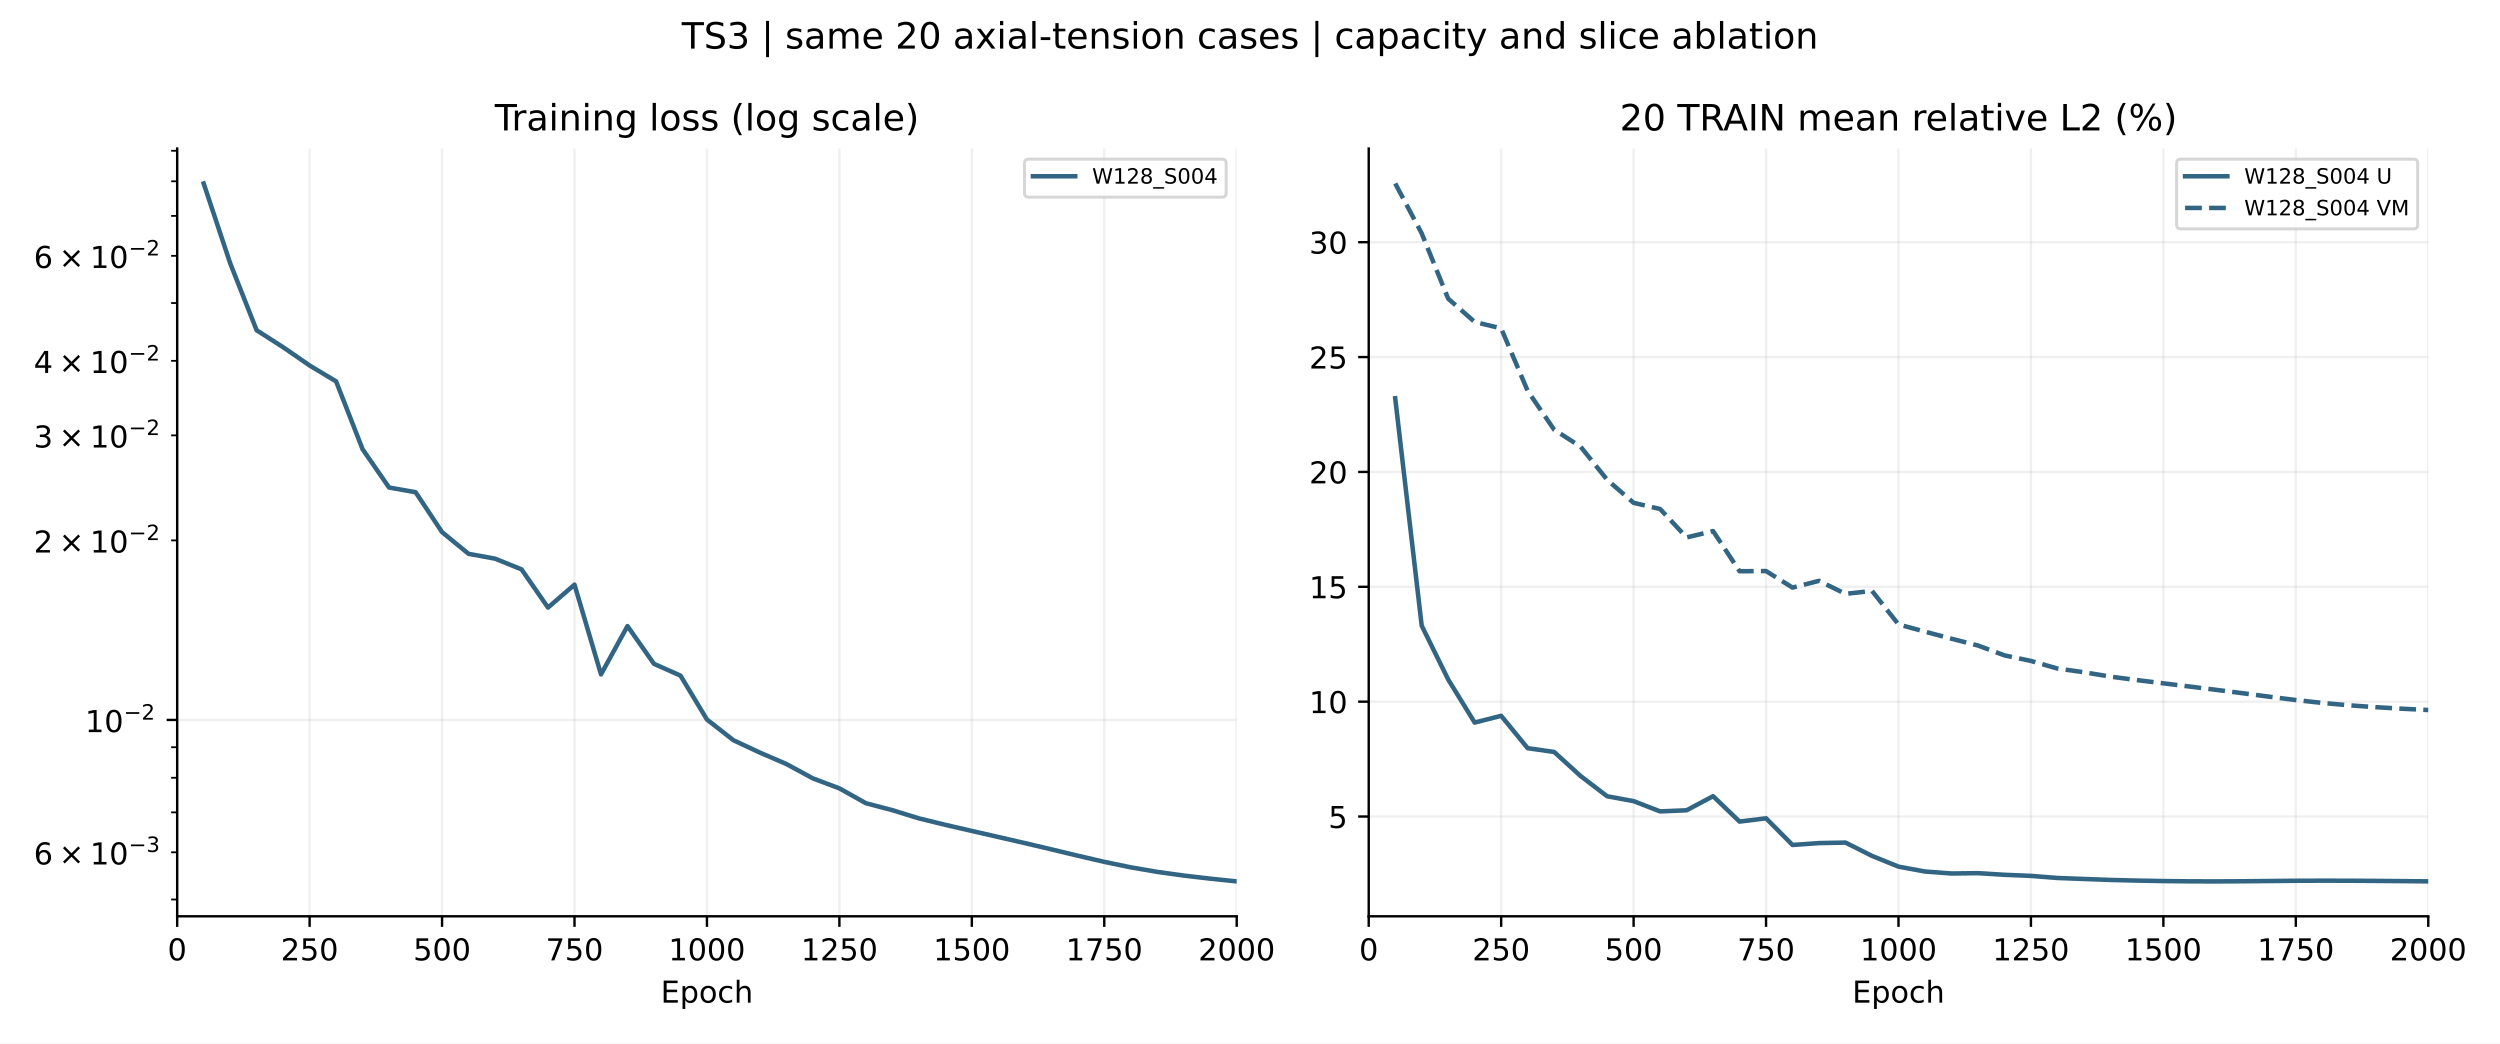
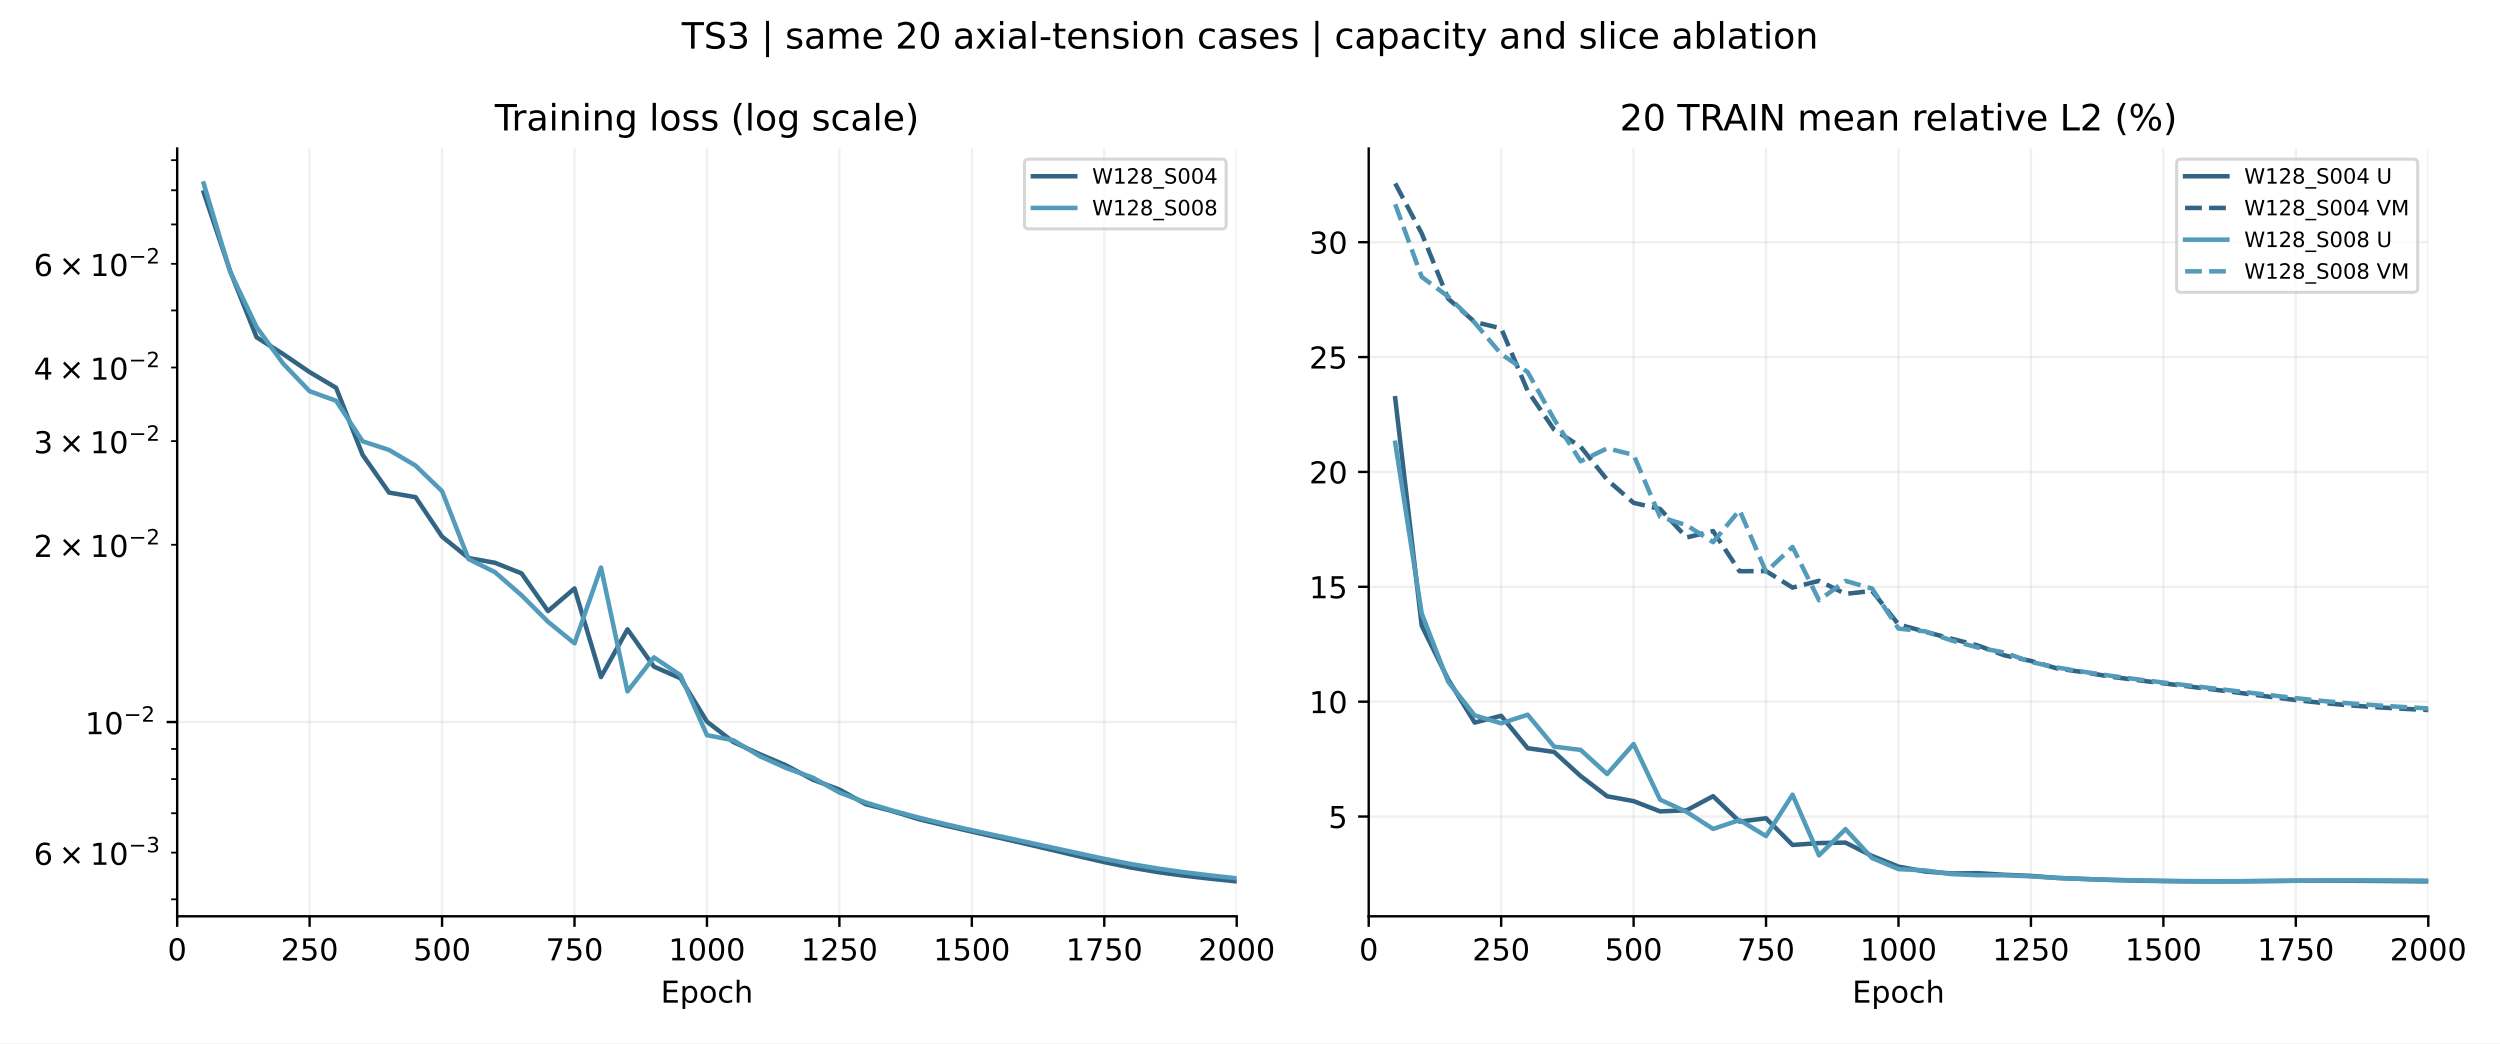
<svg xmlns="http://www.w3.org/2000/svg" xmlns:xlink="http://www.w3.org/1999/xlink" width="828pt" height="345.6pt" viewBox="0 0 828 345.6" version="1.1">
  <defs>
    <style type="text/css">*{stroke-linejoin: round; stroke-linecap: butt}</style>
  </defs>
  <g id="figure_1">
    <g id="patch_1">
      <path d="M 0 345.6 L 828 345.6 L 828 0 L 0 0 z " style="fill: #ffffff" />
    </g>
    <g id="axes_1">
      <g id="patch_2">
        <path d="M 58.68 303.478 L 409.6 303.478 L 409.6 49.203 L 58.68 49.203 z " style="fill: #ffffff" />
      </g>
      <g id="matplotlib.axis_1">
        <g id="xtick_1">
          <g id="line2d_1">
            <path d="M 58.68 303.478 L 58.68 49.203 " clip-path="url(#p5ac86e3e7f)" style="fill: none; stroke: #b0b0b0; stroke-opacity: 0.18; stroke-width: 0.8; stroke-linecap: square" />
          </g>
          <g id="line2d_2">
            <defs>
              <path id="mddbb691ae6" d="M 0 0 L 0 3.5 " style="stroke: #000000; stroke-width: 0.8" />
            </defs>
            <g>
              <use xlink:href="#mddbb691ae6" x="58.68" y="303.478" style="stroke: #000000; stroke-width: 0.8" />
            </g>
          </g>
          <g id="text_1">
            <text style="font-size: 10px; font-family: 'DejaVu Sans'; text-anchor: middle" x="58.68" y="318.075" transform="rotate(-0 58.68 318.0753)">0</text>
          </g>
        </g>
        <g id="xtick_2">
          <g id="line2d_3">
            <path d="M 102.545 303.478 L 102.545 49.203 " clip-path="url(#p5ac86e3e7f)" style="fill: none; stroke: #b0b0b0; stroke-opacity: 0.18; stroke-width: 0.8; stroke-linecap: square" />
          </g>
          <g id="line2d_4">
            <g>
              <use xlink:href="#mddbb691ae6" x="102.545" y="303.478" style="stroke: #000000; stroke-width: 0.8" />
            </g>
          </g>
          <g id="text_2">
            <text style="font-size: 10px; font-family: 'DejaVu Sans'; text-anchor: middle" x="102.545" y="318.075" transform="rotate(-0 102.545 318.0753)">250</text>
          </g>
        </g>
        <g id="xtick_3">
          <g id="line2d_5">
            <path d="M 146.41 303.478 L 146.41 49.203 " clip-path="url(#p5ac86e3e7f)" style="fill: none; stroke: #b0b0b0; stroke-opacity: 0.18; stroke-width: 0.8; stroke-linecap: square" />
          </g>
          <g id="line2d_6">
            <g>
              <use xlink:href="#mddbb691ae6" x="146.41" y="303.478" style="stroke: #000000; stroke-width: 0.8" />
            </g>
          </g>
          <g id="text_3">
            <text style="font-size: 10px; font-family: 'DejaVu Sans'; text-anchor: middle" x="146.41" y="318.075" transform="rotate(-0 146.41 318.0753)">500</text>
          </g>
        </g>
        <g id="xtick_4">
          <g id="line2d_7">
            <path d="M 190.275 303.478 L 190.275 49.203 " clip-path="url(#p5ac86e3e7f)" style="fill: none; stroke: #b0b0b0; stroke-opacity: 0.18; stroke-width: 0.8; stroke-linecap: square" />
          </g>
          <g id="line2d_8">
            <g>
              <use xlink:href="#mddbb691ae6" x="190.275" y="303.478" style="stroke: #000000; stroke-width: 0.8" />
            </g>
          </g>
          <g id="text_4">
            <text style="font-size: 10px; font-family: 'DejaVu Sans'; text-anchor: middle" x="190.275" y="318.075" transform="rotate(-0 190.275 318.0753)">750</text>
          </g>
        </g>
        <g id="xtick_5">
          <g id="line2d_9">
            <path d="M 234.14 303.478 L 234.14 49.203 " clip-path="url(#p5ac86e3e7f)" style="fill: none; stroke: #b0b0b0; stroke-opacity: 0.18; stroke-width: 0.8; stroke-linecap: square" />
          </g>
          <g id="line2d_10">
            <g>
              <use xlink:href="#mddbb691ae6" x="234.14" y="303.478" style="stroke: #000000; stroke-width: 0.8" />
            </g>
          </g>
          <g id="text_5">
            <text style="font-size: 10px; font-family: 'DejaVu Sans'; text-anchor: middle" x="234.14" y="318.075" transform="rotate(-0 234.14 318.0753)">1000</text>
          </g>
        </g>
        <g id="xtick_6">
          <g id="line2d_11">
            <path d="M 278.005 303.478 L 278.005 49.203 " clip-path="url(#p5ac86e3e7f)" style="fill: none; stroke: #b0b0b0; stroke-opacity: 0.18; stroke-width: 0.8; stroke-linecap: square" />
          </g>
          <g id="line2d_12">
            <g>
              <use xlink:href="#mddbb691ae6" x="278.005" y="303.478" style="stroke: #000000; stroke-width: 0.8" />
            </g>
          </g>
          <g id="text_6">
            <text style="font-size: 10px; font-family: 'DejaVu Sans'; text-anchor: middle" x="278.005" y="318.075" transform="rotate(-0 278.005 318.0753)">1250</text>
          </g>
        </g>
        <g id="xtick_7">
          <g id="line2d_13">
            <path d="M 321.87 303.478 L 321.87 49.203 " clip-path="url(#p5ac86e3e7f)" style="fill: none; stroke: #b0b0b0; stroke-opacity: 0.18; stroke-width: 0.8; stroke-linecap: square" />
          </g>
          <g id="line2d_14">
            <g>
              <use xlink:href="#mddbb691ae6" x="321.87" y="303.478" style="stroke: #000000; stroke-width: 0.8" />
            </g>
          </g>
          <g id="text_7">
            <text style="font-size: 10px; font-family: 'DejaVu Sans'; text-anchor: middle" x="321.87" y="318.075" transform="rotate(-0 321.87 318.0753)">1500</text>
          </g>
        </g>
        <g id="xtick_8">
          <g id="line2d_15">
            <path d="M 365.735 303.478 L 365.735 49.203 " clip-path="url(#p5ac86e3e7f)" style="fill: none; stroke: #b0b0b0; stroke-opacity: 0.18; stroke-width: 0.8; stroke-linecap: square" />
          </g>
          <g id="line2d_16">
            <g>
              <use xlink:href="#mddbb691ae6" x="365.735" y="303.478" style="stroke: #000000; stroke-width: 0.8" />
            </g>
          </g>
          <g id="text_8">
            <text style="font-size: 10px; font-family: 'DejaVu Sans'; text-anchor: middle" x="365.735" y="318.075" transform="rotate(-0 365.735 318.0753)">1750</text>
          </g>
        </g>
        <g id="xtick_9">
          <g id="line2d_17">
            <path d="M 409.6 303.478 L 409.6 49.203 " clip-path="url(#p5ac86e3e7f)" style="fill: none; stroke: #b0b0b0; stroke-opacity: 0.18; stroke-width: 0.8; stroke-linecap: square" />
          </g>
          <g id="line2d_18">
            <g>
              <use xlink:href="#mddbb691ae6" x="409.6" y="303.478" style="stroke: #000000; stroke-width: 0.8" />
            </g>
          </g>
          <g id="text_9">
            <text style="font-size: 10px; font-family: 'DejaVu Sans'; text-anchor: middle" x="409.6" y="318.075" transform="rotate(-0 409.6 318.0753)">2000</text>
          </g>
        </g>
        <g id="text_10">
          <text style="font-size: 10px; font-family: 'DejaVu Sans'; text-anchor: middle" x="234.14" y="332.076" transform="rotate(-0 234.14 332.0761)">Epoch</text>
        </g>
      </g>
      <g id="matplotlib.axis_2">
        <g id="ytick_1">
          <g id="line2d_19">
-             <path d="M 58.68 238.45 L 409.6 238.45 " clip-path="url(#p5ac86e3e7f)" style="fill: none; stroke: #b0b0b0; stroke-opacity: 0.18; stroke-width: 0.8; stroke-linecap: square" />
+             <path d="M 58.68 239.136 L 409.6 239.136 " clip-path="url(#p5ac86e3e7f)" style="fill: none; stroke: #b0b0b0; stroke-opacity: 0.18; stroke-width: 0.8; stroke-linecap: square" />
          </g>
          <g id="line2d_20">
            <defs>
              <path id="m52de91f15e" d="M 0 0 L -3.5 0 " style="stroke: #000000; stroke-width: 0.8" />
            </defs>
            <g>
-               <use xlink:href="#m52de91f15e" x="58.68" y="238.45" style="stroke: #000000; stroke-width: 0.8" />
+               <use xlink:href="#m52de91f15e" x="58.68" y="239.136" style="stroke: #000000; stroke-width: 0.8" />
            </g>
          </g>
          <g id="text_11">
-             <g transform="translate(28.18 243.1502)">
+             <g transform="translate(28.18 243.8363)">
              <text>
                <tspan x="0" y="-0.675" style="font-size: 10px; font-family: 'DejaVu Sans'">1</tspan>
                <tspan x="6.362" y="-0.675" style="font-size: 10px; font-family: 'DejaVu Sans'">0</tspan>
                <tspan x="12.82" y="-4.805" style="font-size: 7px; font-family: 'DejaVu Sans'">−</tspan>
                <tspan x="18.686" y="-4.805" style="font-size: 7px; font-family: 'DejaVu Sans'">2</tspan>
              </text>
            </g>
          </g>
        </g>
        <g id="ytick_2">
          <g id="line2d_21">
            <defs>
              <path id="mf2b596dedc" d="M 0 0 L -2 0 " style="stroke: #000000; stroke-width: 0.6" />
            </defs>
            <g>
-               <use xlink:href="#mf2b596dedc" x="58.68" y="297.92" style="stroke: #000000; stroke-width: 0.6" />
+               <use xlink:href="#mf2b596dedc" x="58.68" y="297.843" style="stroke: #000000; stroke-width: 0.6" />
            </g>
          </g>
        </g>
        <g id="ytick_3">
          <g id="line2d_22">
            <g>
-               <use xlink:href="#mf2b596dedc" x="58.68" y="282.277" style="stroke: #000000; stroke-width: 0.6" />
+               <use xlink:href="#mf2b596dedc" x="58.68" y="282.401" style="stroke: #000000; stroke-width: 0.6" />
            </g>
          </g>
          <g id="text_12">
-             <g transform="translate(11.18 286.9771)">
+             <g transform="translate(11.18 287.1008)">
              <text>
                <tspan x="0" y="-0.675" style="font-size: 10px; font-family: 'DejaVu Sans'">6</tspan>
                <tspan x="8.311" y="-0.675" style="font-size: 10px; font-family: 'DejaVu Sans'">×</tspan>
                <tspan x="18.638" y="-0.675" style="font-size: 10px; font-family: 'DejaVu Sans'">1</tspan>
                <tspan x="25" y="-0.675" style="font-size: 10px; font-family: 'DejaVu Sans'">0</tspan>
                <tspan x="31.458" y="-4.805" style="font-size: 7px; font-family: 'DejaVu Sans'">−</tspan>
                <tspan x="37.323" y="-4.805" style="font-size: 7px; font-family: 'DejaVu Sans'">3</tspan>
              </text>
            </g>
          </g>
        </g>
        <g id="ytick_4">
          <g id="line2d_23">
            <g>
-               <use xlink:href="#mf2b596dedc" x="58.68" y="269.052" style="stroke: #000000; stroke-width: 0.6" />
+               <use xlink:href="#mf2b596dedc" x="58.68" y="269.345" style="stroke: #000000; stroke-width: 0.6" />
            </g>
          </g>
        </g>
        <g id="ytick_5">
          <g id="line2d_24">
            <g>
-               <use xlink:href="#mf2b596dedc" x="58.68" y="257.595" style="stroke: #000000; stroke-width: 0.6" />
+               <use xlink:href="#mf2b596dedc" x="58.68" y="258.035" style="stroke: #000000; stroke-width: 0.6" />
            </g>
          </g>
        </g>
        <g id="ytick_6">
          <g id="line2d_25">
            <g>
-               <use xlink:href="#mf2b596dedc" x="58.68" y="247.49" style="stroke: #000000; stroke-width: 0.6" />
+               <use xlink:href="#mf2b596dedc" x="58.68" y="248.06" style="stroke: #000000; stroke-width: 0.6" />
            </g>
          </g>
        </g>
        <g id="ytick_7">
          <g id="line2d_26">
            <g>
-               <use xlink:href="#mf2b596dedc" x="58.68" y="178.981" style="stroke: #000000; stroke-width: 0.6" />
+               <use xlink:href="#mf2b596dedc" x="58.68" y="180.43" style="stroke: #000000; stroke-width: 0.6" />
            </g>
          </g>
          <g id="text_13">
-             <g transform="translate(11.18 183.6809)">
+             <g transform="translate(11.18 185.1299)">
              <text>
                <tspan x="0" y="-0.675" style="font-size: 10px; font-family: 'DejaVu Sans'">2</tspan>
                <tspan x="8.311" y="-0.675" style="font-size: 10px; font-family: 'DejaVu Sans'">×</tspan>
                <tspan x="18.638" y="-0.675" style="font-size: 10px; font-family: 'DejaVu Sans'">1</tspan>
                <tspan x="25" y="-0.675" style="font-size: 10px; font-family: 'DejaVu Sans'">0</tspan>
                <tspan x="31.458" y="-4.805" style="font-size: 7px; font-family: 'DejaVu Sans'">−</tspan>
                <tspan x="37.323" y="-4.805" style="font-size: 7px; font-family: 'DejaVu Sans'">2</tspan>
              </text>
            </g>
          </g>
        </g>
        <g id="ytick_8">
          <g id="line2d_27">
            <g>
-               <use xlink:href="#mf2b596dedc" x="58.68" y="144.194" style="stroke: #000000; stroke-width: 0.6" />
+               <use xlink:href="#mf2b596dedc" x="58.68" y="146.089" style="stroke: #000000; stroke-width: 0.6" />
            </g>
          </g>
          <g id="text_14">
-             <g transform="translate(11.18 148.8935)">
+             <g transform="translate(11.18 150.7889)">
              <text>
                <tspan x="0" y="-0.675" style="font-size: 10px; font-family: 'DejaVu Sans'">3</tspan>
                <tspan x="8.311" y="-0.675" style="font-size: 10px; font-family: 'DejaVu Sans'">×</tspan>
                <tspan x="18.638" y="-0.675" style="font-size: 10px; font-family: 'DejaVu Sans'">1</tspan>
                <tspan x="25" y="-0.675" style="font-size: 10px; font-family: 'DejaVu Sans'">0</tspan>
                <tspan x="31.458" y="-4.805" style="font-size: 7px; font-family: 'DejaVu Sans'">−</tspan>
                <tspan x="37.323" y="-4.805" style="font-size: 7px; font-family: 'DejaVu Sans'">2</tspan>
              </text>
            </g>
          </g>
        </g>
        <g id="ytick_9">
          <g id="line2d_28">
            <g>
-               <use xlink:href="#mf2b596dedc" x="58.68" y="119.512" style="stroke: #000000; stroke-width: 0.6" />
+               <use xlink:href="#mf2b596dedc" x="58.68" y="121.724" style="stroke: #000000; stroke-width: 0.6" />
            </g>
          </g>
          <g id="text_15">
-             <g transform="translate(11.18 124.2115)">
+             <g transform="translate(11.18 126.4235)">
              <text>
                <tspan x="0" y="-0.675" style="font-size: 10px; font-family: 'DejaVu Sans'">4</tspan>
                <tspan x="8.311" y="-0.675" style="font-size: 10px; font-family: 'DejaVu Sans'">×</tspan>
                <tspan x="18.638" y="-0.675" style="font-size: 10px; font-family: 'DejaVu Sans'">1</tspan>
                <tspan x="25" y="-0.675" style="font-size: 10px; font-family: 'DejaVu Sans'">0</tspan>
                <tspan x="31.458" y="-4.805" style="font-size: 7px; font-family: 'DejaVu Sans'">−</tspan>
                <tspan x="37.323" y="-4.805" style="font-size: 7px; font-family: 'DejaVu Sans'">2</tspan>
              </text>
            </g>
          </g>
        </g>
        <g id="ytick_10">
          <g id="line2d_29">
            <g>
-               <use xlink:href="#mf2b596dedc" x="58.68" y="100.367" style="stroke: #000000; stroke-width: 0.6" />
+               <use xlink:href="#mf2b596dedc" x="58.68" y="102.824" style="stroke: #000000; stroke-width: 0.6" />
            </g>
          </g>
        </g>
        <g id="ytick_11">
          <g id="line2d_30">
            <g>
-               <use xlink:href="#mf2b596dedc" x="58.68" y="84.724" style="stroke: #000000; stroke-width: 0.6" />
+               <use xlink:href="#mf2b596dedc" x="58.68" y="87.383" style="stroke: #000000; stroke-width: 0.6" />
            </g>
          </g>
          <g id="text_16">
-             <g transform="translate(11.18 89.42415)">
+             <g transform="translate(11.18 92.0825)">
              <text>
                <tspan x="0" y="-0.675" style="font-size: 10px; font-family: 'DejaVu Sans'">6</tspan>
                <tspan x="8.311" y="-0.675" style="font-size: 10px; font-family: 'DejaVu Sans'">×</tspan>
                <tspan x="18.638" y="-0.675" style="font-size: 10px; font-family: 'DejaVu Sans'">1</tspan>
                <tspan x="25" y="-0.675" style="font-size: 10px; font-family: 'DejaVu Sans'">0</tspan>
                <tspan x="31.458" y="-4.805" style="font-size: 7px; font-family: 'DejaVu Sans'">−</tspan>
                <tspan x="37.323" y="-4.805" style="font-size: 7px; font-family: 'DejaVu Sans'">2</tspan>
              </text>
            </g>
          </g>
        </g>
        <g id="ytick_12">
          <g id="line2d_31">
            <g>
-               <use xlink:href="#mf2b596dedc" x="58.68" y="71.499" style="stroke: #000000; stroke-width: 0.6" />
+               <use xlink:href="#mf2b596dedc" x="58.68" y="74.327" style="stroke: #000000; stroke-width: 0.6" />
            </g>
          </g>
        </g>
        <g id="ytick_13">
          <g id="line2d_32">
            <g>
-               <use xlink:href="#mf2b596dedc" x="58.68" y="60.042" style="stroke: #000000; stroke-width: 0.6" />
+               <use xlink:href="#mf2b596dedc" x="58.68" y="63.017" style="stroke: #000000; stroke-width: 0.6" />
            </g>
          </g>
        </g>
        <g id="ytick_14">
          <g id="line2d_33">
            <g>
-               <use xlink:href="#mf2b596dedc" x="58.68" y="49.937" style="stroke: #000000; stroke-width: 0.6" />
+               <use xlink:href="#mf2b596dedc" x="58.68" y="53.041" style="stroke: #000000; stroke-width: 0.6" />
            </g>
          </g>
        </g>
      </g>
      <g id="line2d_34">
-         <path d="M 67.453 60.761 L 76.226 87.162 L 84.999 109.384 L 93.772 115.002 L 102.545 121.051 L 111.318 126.324 L 120.091 148.798 L 128.864 161.466 L 137.637 163.014 L 146.41 176.24 L 155.183 183.424 L 163.956 185.027 L 172.729 188.577 L 181.502 201.219 L 190.275 193.635 L 199.048 223.345 L 207.821 207.363 L 216.594 219.868 L 225.367 223.76 L 234.14 238.307 L 242.913 245.17 L 251.686 249.268 L 260.459 253.045 L 269.232 257.809 L 278.005 261.111 L 286.778 266.026 L 295.551 268.335 L 304.324 271.045 L 313.097 273.187 L 321.87 275.216 L 330.643 277.217 L 339.416 279.235 L 348.189 281.303 L 356.962 283.413 L 365.735 285.449 L 374.508 287.264 L 383.281 288.767 L 392.054 289.989 L 400.827 291.012 L 409.6 291.92 " clip-path="url(#p5ac86e3e7f)" style="fill: none; stroke: #326583; stroke-width: 1.5; stroke-linecap: square" />
+         <path d="M 67.453 63.727 L 76.226 89.789 L 84.999 111.726 L 93.772 117.272 L 102.545 123.243 L 111.318 128.449 L 120.091 150.634 L 128.864 163.139 L 137.637 164.668 L 146.41 177.724 L 155.183 184.816 L 163.956 186.399 L 172.729 189.903 L 181.502 202.383 L 190.275 194.896 L 199.048 224.225 L 207.821 208.448 L 216.594 220.792 L 225.367 224.634 L 234.14 238.995 L 242.913 245.77 L 251.686 249.815 L 260.459 253.544 L 269.232 258.247 L 278.005 261.506 L 286.778 266.358 L 295.551 268.638 L 304.324 271.313 L 313.097 273.427 L 321.87 275.43 L 330.643 277.405 L 339.416 279.398 L 348.189 281.439 L 356.962 283.522 L 365.735 285.532 L 374.508 287.323 L 383.281 288.807 L 392.054 290.014 L 400.827 291.023 L 409.6 291.92 " clip-path="url(#p5ac86e3e7f)" style="fill: none; stroke: #326583; stroke-width: 1.5; stroke-linecap: square" />
+       </g>
+       <g id="line2d_35">
+         <path d="M 67.453 60.761 L 76.226 90.013 L 84.999 108.343 L 93.772 120.422 L 102.545 129.574 L 111.318 132.737 L 120.091 146.152 L 128.864 149.027 L 137.637 154.218 L 146.41 162.673 L 155.183 185.166 L 163.956 189.517 L 172.729 197.155 L 181.502 205.926 L 190.275 213.075 L 199.048 187.973 L 207.821 228.979 L 216.594 217.728 L 225.367 223.624 L 234.14 243.485 L 242.913 245.201 L 251.686 250.468 L 260.459 254.412 L 269.232 257.566 L 278.005 262.485 L 286.778 265.814 L 295.551 268.452 L 304.324 270.806 L 313.097 272.957 L 321.87 274.964 L 330.643 276.873 L 339.416 278.756 L 348.189 280.656 L 356.962 282.576 L 365.735 284.45 L 374.508 286.163 L 383.281 287.641 L 392.054 288.882 L 400.827 289.939 L 409.6 290.898 " clip-path="url(#p5ac86e3e7f)" style="fill: none; stroke: #529bba; stroke-width: 1.5; stroke-linecap: square" />
      </g>
      <g id="patch_3">
        <path d="M 58.68 303.478 L 58.68 49.203 " style="fill: none; stroke: #000000; stroke-width: 0.8; stroke-linejoin: miter; stroke-linecap: square" />
      </g>
      <g id="patch_4">
        <path d="M 58.68 303.478 L 409.6 303.478 " style="fill: none; stroke: #000000; stroke-width: 0.8; stroke-linejoin: miter; stroke-linecap: square" />
      </g>
      <g id="text_17">
        <text style="font-size: 12px; font-family: 'DejaVu Sans'; text-anchor: middle" x="234.14" y="43.203" transform="rotate(-0 234.14 43.20281)">Training loss (log scale)</text>
      </g>
      <g id="legend_1">
        <g id="patch_5">
-           <path d="M 340.712 65.303 L 404.7 65.303 Q 406.1 65.303 406.1 63.903 L 406.1 54.103 Q 406.1 52.703 404.7 52.703 L 340.712 52.703 Q 339.312 52.703 339.312 54.103 L 339.312 63.903 Q 339.312 65.303 340.712 65.303 z " style="fill: #ffffff; opacity: 0.8; stroke: #cccccc; stroke-linejoin: miter" />
-         </g>
-         <g id="line2d_35">
+           <path d="M 340.712 75.804 L 404.7 75.804 Q 406.1 75.804 406.1 74.404 L 406.1 54.103 Q 406.1 52.703 404.7 52.703 L 340.712 52.703 Q 339.312 52.703 339.312 54.103 L 339.312 74.404 Q 339.312 75.804 340.712 75.804 z " style="fill: #ffffff; opacity: 0.8; stroke: #cccccc; stroke-linejoin: miter" />
+         </g>
+         <g id="line2d_36">
          <path d="M 342.112 58.372 L 349.112 58.372 L 356.112 58.372 " style="fill: none; stroke: #326583; stroke-width: 1.5; stroke-linecap: square" />
        </g>
        <g id="text_18">
          <text style="font-size: 7px; font-family: 'DejaVu Sans'; text-anchor: start" x="361.712" y="60.822" transform="rotate(-0 361.7123 60.82172)">W128_S004</text>
+         </g>
+         <g id="line2d_37">
+           <path d="M 342.112 68.872 L 349.112 68.872 L 356.112 68.872 " style="fill: none; stroke: #529bba; stroke-width: 1.5; stroke-linecap: square" />
+         </g>
+         <g id="text_19">
+           <text style="font-size: 7px; font-family: 'DejaVu Sans'; text-anchor: start" x="361.712" y="71.322" transform="rotate(-0 361.7123 71.32227)">W128_S008</text>
        </g>
      </g>
    </g>
    <g id="axes_2">
      <g id="patch_6">
        <path d="M 453.32 303.478 L 804.24 303.478 L 804.24 49.203 L 453.32 49.203 z " style="fill: #ffffff" />
      </g>
      <g id="matplotlib.axis_3">
        <g id="xtick_10">
-           <g id="line2d_36">
+           <g id="line2d_38">
            <path d="M 453.32 303.478 L 453.32 49.203 " clip-path="url(#p0e6e977a28)" style="fill: none; stroke: #b0b0b0; stroke-opacity: 0.18; stroke-width: 0.8; stroke-linecap: square" />
          </g>
-           <g id="line2d_37">
+           <g id="line2d_39">
            <g>
              <use xlink:href="#mddbb691ae6" x="453.32" y="303.478" style="stroke: #000000; stroke-width: 0.8" />
            </g>
          </g>
-           <g id="text_19">
+           <g id="text_20">
            <text style="font-size: 10px; font-family: 'DejaVu Sans'; text-anchor: middle" x="453.32" y="318.075" transform="rotate(-0 453.32 318.0753)">0</text>
          </g>
        </g>
        <g id="xtick_11">
-           <g id="line2d_38">
+           <g id="line2d_40">
            <path d="M 497.185 303.478 L 497.185 49.203 " clip-path="url(#p0e6e977a28)" style="fill: none; stroke: #b0b0b0; stroke-opacity: 0.18; stroke-width: 0.8; stroke-linecap: square" />
          </g>
-           <g id="line2d_39">
+           <g id="line2d_41">
            <g>
              <use xlink:href="#mddbb691ae6" x="497.185" y="303.478" style="stroke: #000000; stroke-width: 0.8" />
            </g>
          </g>
-           <g id="text_20">
+           <g id="text_21">
            <text style="font-size: 10px; font-family: 'DejaVu Sans'; text-anchor: middle" x="497.185" y="318.075" transform="rotate(-0 497.185 318.0753)">250</text>
          </g>
        </g>
        <g id="xtick_12">
-           <g id="line2d_40">
+           <g id="line2d_42">
            <path d="M 541.05 303.478 L 541.05 49.203 " clip-path="url(#p0e6e977a28)" style="fill: none; stroke: #b0b0b0; stroke-opacity: 0.18; stroke-width: 0.8; stroke-linecap: square" />
          </g>
-           <g id="line2d_41">
+           <g id="line2d_43">
            <g>
              <use xlink:href="#mddbb691ae6" x="541.05" y="303.478" style="stroke: #000000; stroke-width: 0.8" />
            </g>
          </g>
-           <g id="text_21">
+           <g id="text_22">
            <text style="font-size: 10px; font-family: 'DejaVu Sans'; text-anchor: middle" x="541.05" y="318.075" transform="rotate(-0 541.05 318.0753)">500</text>
          </g>
        </g>
        <g id="xtick_13">
-           <g id="line2d_42">
+           <g id="line2d_44">
            <path d="M 584.915 303.478 L 584.915 49.203 " clip-path="url(#p0e6e977a28)" style="fill: none; stroke: #b0b0b0; stroke-opacity: 0.18; stroke-width: 0.8; stroke-linecap: square" />
          </g>
-           <g id="line2d_43">
+           <g id="line2d_45">
            <g>
              <use xlink:href="#mddbb691ae6" x="584.915" y="303.478" style="stroke: #000000; stroke-width: 0.8" />
            </g>
          </g>
-           <g id="text_22">
+           <g id="text_23">
            <text style="font-size: 10px; font-family: 'DejaVu Sans'; text-anchor: middle" x="584.915" y="318.075" transform="rotate(-0 584.915 318.0753)">750</text>
          </g>
        </g>
        <g id="xtick_14">
-           <g id="line2d_44">
+           <g id="line2d_46">
            <path d="M 628.78 303.478 L 628.78 49.203 " clip-path="url(#p0e6e977a28)" style="fill: none; stroke: #b0b0b0; stroke-opacity: 0.18; stroke-width: 0.8; stroke-linecap: square" />
          </g>
-           <g id="line2d_45">
+           <g id="line2d_47">
            <g>
              <use xlink:href="#mddbb691ae6" x="628.78" y="303.478" style="stroke: #000000; stroke-width: 0.8" />
            </g>
          </g>
-           <g id="text_23">
+           <g id="text_24">
            <text style="font-size: 10px; font-family: 'DejaVu Sans'; text-anchor: middle" x="628.78" y="318.075" transform="rotate(-0 628.78 318.0753)">1000</text>
          </g>
        </g>
        <g id="xtick_15">
-           <g id="line2d_46">
+           <g id="line2d_48">
            <path d="M 672.645 303.478 L 672.645 49.203 " clip-path="url(#p0e6e977a28)" style="fill: none; stroke: #b0b0b0; stroke-opacity: 0.18; stroke-width: 0.8; stroke-linecap: square" />
          </g>
-           <g id="line2d_47">
+           <g id="line2d_49">
            <g>
              <use xlink:href="#mddbb691ae6" x="672.645" y="303.478" style="stroke: #000000; stroke-width: 0.8" />
            </g>
          </g>
-           <g id="text_24">
+           <g id="text_25">
            <text style="font-size: 10px; font-family: 'DejaVu Sans'; text-anchor: middle" x="672.645" y="318.075" transform="rotate(-0 672.645 318.0753)">1250</text>
          </g>
        </g>
        <g id="xtick_16">
-           <g id="line2d_48">
+           <g id="line2d_50">
            <path d="M 716.51 303.478 L 716.51 49.203 " clip-path="url(#p0e6e977a28)" style="fill: none; stroke: #b0b0b0; stroke-opacity: 0.18; stroke-width: 0.8; stroke-linecap: square" />
          </g>
-           <g id="line2d_49">
+           <g id="line2d_51">
            <g>
              <use xlink:href="#mddbb691ae6" x="716.51" y="303.478" style="stroke: #000000; stroke-width: 0.8" />
            </g>
          </g>
-           <g id="text_25">
+           <g id="text_26">
            <text style="font-size: 10px; font-family: 'DejaVu Sans'; text-anchor: middle" x="716.51" y="318.075" transform="rotate(-0 716.51 318.0753)">1500</text>
          </g>
        </g>
        <g id="xtick_17">
-           <g id="line2d_50">
+           <g id="line2d_52">
            <path d="M 760.375 303.478 L 760.375 49.203 " clip-path="url(#p0e6e977a28)" style="fill: none; stroke: #b0b0b0; stroke-opacity: 0.18; stroke-width: 0.8; stroke-linecap: square" />
          </g>
-           <g id="line2d_51">
+           <g id="line2d_53">
            <g>
              <use xlink:href="#mddbb691ae6" x="760.375" y="303.478" style="stroke: #000000; stroke-width: 0.8" />
            </g>
          </g>
-           <g id="text_26">
+           <g id="text_27">
            <text style="font-size: 10px; font-family: 'DejaVu Sans'; text-anchor: middle" x="760.375" y="318.075" transform="rotate(-0 760.375 318.0753)">1750</text>
          </g>
        </g>
        <g id="xtick_18">
-           <g id="line2d_52">
+           <g id="line2d_54">
            <path d="M 804.24 303.478 L 804.24 49.203 " clip-path="url(#p0e6e977a28)" style="fill: none; stroke: #b0b0b0; stroke-opacity: 0.18; stroke-width: 0.8; stroke-linecap: square" />
          </g>
-           <g id="line2d_53">
+           <g id="line2d_55">
            <g>
              <use xlink:href="#mddbb691ae6" x="804.24" y="303.478" style="stroke: #000000; stroke-width: 0.8" />
            </g>
          </g>
-           <g id="text_27">
+           <g id="text_28">
            <text style="font-size: 10px; font-family: 'DejaVu Sans'; text-anchor: middle" x="804.24" y="318.075" transform="rotate(-0 804.24 318.0753)">2000</text>
          </g>
        </g>
-         <g id="text_28">
+         <g id="text_29">
          <text style="font-size: 10px; font-family: 'DejaVu Sans'; text-anchor: middle" x="628.78" y="332.076" transform="rotate(-0 628.78 332.0761)">Epoch</text>
        </g>
      </g>
      <g id="matplotlib.axis_4">
        <g id="ytick_15">
-           <g id="line2d_54">
+           <g id="line2d_56">
            <path d="M 453.32 270.437 L 804.24 270.437 " clip-path="url(#p0e6e977a28)" style="fill: none; stroke: #b0b0b0; stroke-opacity: 0.18; stroke-width: 0.8; stroke-linecap: square" />
          </g>
-           <g id="line2d_55">
+           <g id="line2d_57">
            <g>
              <use xlink:href="#m52de91f15e" x="453.32" y="270.437" style="stroke: #000000; stroke-width: 0.8" />
            </g>
          </g>
-           <g id="text_29">
+           <g id="text_30">
            <text style="font-size: 10px; font-family: 'DejaVu Sans'; text-anchor: end" x="446.32" y="274.236" transform="rotate(-0 446.32 274.2356)">5</text>
          </g>
        </g>
        <g id="ytick_16">
-           <g id="line2d_56">
+           <g id="line2d_58">
            <path d="M 453.32 232.392 L 804.24 232.392 " clip-path="url(#p0e6e977a28)" style="fill: none; stroke: #b0b0b0; stroke-opacity: 0.18; stroke-width: 0.8; stroke-linecap: square" />
          </g>
-           <g id="line2d_57">
+           <g id="line2d_59">
            <g>
              <use xlink:href="#m52de91f15e" x="453.32" y="232.392" style="stroke: #000000; stroke-width: 0.8" />
            </g>
          </g>
-           <g id="text_30">
+           <g id="text_31">
            <text style="font-size: 10px; font-family: 'DejaVu Sans'; text-anchor: end" x="446.32" y="236.191" transform="rotate(-0 446.32 236.1906)">10</text>
          </g>
        </g>
        <g id="ytick_17">
-           <g id="line2d_58">
+           <g id="line2d_60">
            <path d="M 453.32 194.347 L 804.24 194.347 " clip-path="url(#p0e6e977a28)" style="fill: none; stroke: #b0b0b0; stroke-opacity: 0.18; stroke-width: 0.8; stroke-linecap: square" />
          </g>
-           <g id="line2d_59">
+           <g id="line2d_61">
            <g>
              <use xlink:href="#m52de91f15e" x="453.32" y="194.347" style="stroke: #000000; stroke-width: 0.8" />
            </g>
          </g>
-           <g id="text_31">
+           <g id="text_32">
            <text style="font-size: 10px; font-family: 'DejaVu Sans'; text-anchor: end" x="446.32" y="198.146" transform="rotate(-0 446.32 198.1455)">15</text>
          </g>
        </g>
        <g id="ytick_18">
-           <g id="line2d_60">
+           <g id="line2d_62">
            <path d="M 453.32 156.302 L 804.24 156.302 " clip-path="url(#p0e6e977a28)" style="fill: none; stroke: #b0b0b0; stroke-opacity: 0.18; stroke-width: 0.8; stroke-linecap: square" />
          </g>
-           <g id="line2d_61">
+           <g id="line2d_63">
            <g>
              <use xlink:href="#m52de91f15e" x="453.32" y="156.302" style="stroke: #000000; stroke-width: 0.8" />
            </g>
          </g>
-           <g id="text_32">
+           <g id="text_33">
            <text style="font-size: 10px; font-family: 'DejaVu Sans'; text-anchor: end" x="446.32" y="160.101" transform="rotate(-0 446.32 160.1005)">20</text>
          </g>
        </g>
        <g id="ytick_19">
-           <g id="line2d_62">
+           <g id="line2d_64">
            <path d="M 453.32 118.257 L 804.24 118.257 " clip-path="url(#p0e6e977a28)" style="fill: none; stroke: #b0b0b0; stroke-opacity: 0.18; stroke-width: 0.8; stroke-linecap: square" />
          </g>
-           <g id="line2d_63">
+           <g id="line2d_65">
            <g>
              <use xlink:href="#m52de91f15e" x="453.32" y="118.257" style="stroke: #000000; stroke-width: 0.8" />
            </g>
          </g>
-           <g id="text_33">
+           <g id="text_34">
            <text style="font-size: 10px; font-family: 'DejaVu Sans'; text-anchor: end" x="446.32" y="122.055" transform="rotate(-0 446.32 122.0555)">25</text>
          </g>
        </g>
        <g id="ytick_20">
-           <g id="line2d_64">
+           <g id="line2d_66">
            <path d="M 453.32 80.212 L 804.24 80.212 " clip-path="url(#p0e6e977a28)" style="fill: none; stroke: #b0b0b0; stroke-opacity: 0.18; stroke-width: 0.8; stroke-linecap: square" />
          </g>
-           <g id="line2d_65">
+           <g id="line2d_67">
            <g>
              <use xlink:href="#m52de91f15e" x="453.32" y="80.212" style="stroke: #000000; stroke-width: 0.8" />
            </g>
          </g>
-           <g id="text_34">
+           <g id="text_35">
            <text style="font-size: 10px; font-family: 'DejaVu Sans'; text-anchor: end" x="446.32" y="84.01" transform="rotate(-0 446.32 84.01047)">30</text>
          </g>
        </g>
      </g>
-       <g id="line2d_66">
+       <g id="line2d_68">
        <path d="M 462.093 131.906 L 470.866 207.229 L 479.639 225.039 L 488.412 239.313 L 497.185 237.079 L 505.958 247.802 L 514.731 249.048 L 523.504 257.024 L 532.277 263.725 L 541.05 265.335 L 549.823 268.737 L 558.596 268.366 L 567.369 263.7 L 576.142 272.107 L 584.915 271.018 L 593.688 279.851 L 602.461 279.226 L 611.234 279.067 L 620.007 283.477 L 628.78 287.03 L 637.553 288.643 L 646.326 289.299 L 655.099 289.19 L 663.872 289.73 L 672.645 290.092 L 681.418 290.785 L 690.191 291.113 L 698.964 291.438 L 707.737 291.651 L 716.51 291.809 L 725.283 291.897 L 734.056 291.92 L 742.829 291.875 L 751.602 291.793 L 760.375 291.712 L 769.148 291.678 L 777.921 291.697 L 786.694 291.754 L 795.467 291.824 L 804.24 291.908 " clip-path="url(#p0e6e977a28)" style="fill: none; stroke: #326583; stroke-width: 1.5; stroke-linecap: square" />
      </g>
-       <g id="line2d_67">
+       <g id="line2d_69">
        <path d="M 462.093 60.761 L 470.866 77.294 L 479.639 98.922 L 488.412 106.636 L 497.185 108.761 L 505.958 129.457 L 514.731 142.316 L 523.504 147.955 L 532.277 158.899 L 541.05 166.541 L 549.823 168.578 L 558.596 177.999 L 567.369 175.89 L 576.142 189.191 L 584.915 189.137 L 593.688 194.612 L 602.461 192.373 L 611.234 196.695 L 620.007 195.699 L 628.78 206.815 L 637.553 209.214 L 646.326 211.542 L 655.099 213.796 L 663.872 217.059 L 672.645 218.9 L 681.418 221.422 L 690.191 222.639 L 698.964 224.103 L 707.737 225.241 L 716.51 226.32 L 725.283 227.392 L 734.056 228.481 L 742.829 229.604 L 751.602 230.751 L 760.375 231.852 L 769.148 232.812 L 777.921 233.59 L 786.694 234.208 L 795.467 234.718 L 804.24 235.162 " clip-path="url(#p0e6e977a28)" style="fill: none; stroke-dasharray: 5.55,2.4; stroke-dashoffset: 0; stroke: #326583; stroke-width: 1.5" />
+       </g>
+       <g id="line2d_70">
+         <path d="M 462.093 146.648 L 470.866 203.181 L 479.639 225.808 L 488.412 236.944 L 497.185 239.558 L 505.958 236.71 L 514.731 247.287 L 523.504 248.373 L 532.277 256.349 L 541.05 246.424 L 549.823 264.848 L 558.596 268.892 L 567.369 274.538 L 576.142 271.598 L 584.915 276.904 L 593.688 263.204 L 602.461 283.29 L 611.234 274.602 L 620.007 284.186 L 628.78 287.858 L 637.553 288.273 L 646.326 289.497 L 655.099 289.869 L 663.872 289.887 L 672.645 290.247 L 681.418 290.76 L 690.191 291.12 L 698.964 291.385 L 707.737 291.582 L 716.51 291.736 L 725.283 291.833 L 734.056 291.866 L 742.829 291.844 L 751.602 291.78 L 760.375 291.697 L 769.148 291.63 L 777.921 291.595 L 786.694 291.6 L 795.467 291.628 L 804.24 291.673 " clip-path="url(#p0e6e977a28)" style="fill: none; stroke: #529bba; stroke-width: 1.5; stroke-linecap: square" />
+       </g>
+       <g id="line2d_71">
+         <path d="M 462.093 67.643 L 470.866 91.704 L 479.639 98.229 L 488.412 106.867 L 497.185 117.276 L 505.958 123.216 L 514.731 138.88 L 523.504 152.762 L 532.277 148.485 L 541.05 150.65 L 549.823 171.209 L 558.596 173.954 L 567.369 179.559 L 576.142 168.964 L 584.915 189.381 L 593.688 181.145 L 602.461 198.799 L 611.234 192.389 L 620.007 194.908 L 628.78 208.201 L 637.553 209.098 L 646.326 212.114 L 655.099 214.473 L 663.872 216.117 L 672.645 219.262 L 681.418 221.109 L 690.191 222.519 L 698.964 223.808 L 707.737 224.976 L 716.51 226.059 L 725.283 227.09 L 734.056 228.112 L 742.829 229.148 L 751.602 230.2 L 760.375 231.224 L 769.148 232.15 L 777.921 232.936 L 786.694 233.587 L 795.467 234.133 L 804.24 234.619 " clip-path="url(#p0e6e977a28)" style="fill: none; stroke-dasharray: 5.55,2.4; stroke-dashoffset: 0; stroke: #529bba; stroke-width: 1.5" />
      </g>
      <g id="patch_7">
        <path d="M 453.32 303.478 L 453.32 49.203 " style="fill: none; stroke: #000000; stroke-width: 0.8; stroke-linejoin: miter; stroke-linecap: square" />
      </g>
      <g id="patch_8">
        <path d="M 453.32 303.478 L 804.24 303.478 " style="fill: none; stroke: #000000; stroke-width: 0.8; stroke-linejoin: miter; stroke-linecap: square" />
      </g>
-       <g id="text_35">
+       <g id="text_36">
        <text style="font-size: 12px; font-family: 'DejaVu Sans'; text-anchor: middle" x="628.78" y="43.203" transform="rotate(-0 628.78 43.20281)">20 TRAIN mean relative L2 (%)</text>
      </g>
      <g id="legend_2">
        <g id="patch_9">
-           <path d="M 722.3 75.804 L 799.34 75.804 Q 800.74 75.804 800.74 74.404 L 800.74 54.103 Q 800.74 52.703 799.34 52.703 L 722.3 52.703 Q 720.9 52.703 720.9 54.103 L 720.9 74.404 Q 720.9 75.804 722.3 75.804 z " style="fill: #ffffff; opacity: 0.8; stroke: #cccccc; stroke-linejoin: miter" />
-         </g>
-         <g id="line2d_68">
+           <path d="M 722.3 96.805 L 799.34 96.805 Q 800.74 96.805 800.74 95.405 L 800.74 54.103 Q 800.74 52.703 799.34 52.703 L 722.3 52.703 Q 720.9 52.703 720.9 54.103 L 720.9 95.405 Q 720.9 96.805 722.3 96.805 z " style="fill: #ffffff; opacity: 0.8; stroke: #cccccc; stroke-linejoin: miter" />
+         </g>
+         <g id="line2d_72">
          <path d="M 723.7 58.372 L 730.7 58.372 L 737.7 58.372 " style="fill: none; stroke: #326583; stroke-width: 1.5; stroke-linecap: square" />
        </g>
-         <g id="text_36">
+         <g id="text_37">
          <text style="font-size: 7px; font-family: 'DejaVu Sans'; text-anchor: start" x="743.3" y="60.822" transform="rotate(-0 743.2995 60.82172)">W128_S004 U</text>
        </g>
-         <g id="line2d_69">
+         <g id="line2d_73">
          <path d="M 723.7 68.872 L 730.7 68.872 L 737.7 68.872 " style="fill: none; stroke-dasharray: 5.55,2.4; stroke-dashoffset: 0; stroke: #326583; stroke-width: 1.5" />
        </g>
-         <g id="text_37">
+         <g id="text_38">
          <text style="font-size: 7px; font-family: 'DejaVu Sans'; text-anchor: start" x="743.3" y="71.322" transform="rotate(-0 743.2995 71.32227)">W128_S004 VM</text>
        </g>
+         <g id="line2d_74">
+           <path d="M 723.7 79.373 L 730.7 79.373 L 737.7 79.373 " style="fill: none; stroke: #529bba; stroke-width: 1.5; stroke-linecap: square" />
+         </g>
+         <g id="text_39">
+           <text style="font-size: 7px; font-family: 'DejaVu Sans'; text-anchor: start" x="743.3" y="81.823" transform="rotate(-0 743.2995 81.82281)">W128_S008 U</text>
+         </g>
+         <g id="line2d_75">
+           <path d="M 723.7 89.873 L 730.7 89.873 L 737.7 89.873 " style="fill: none; stroke-dasharray: 5.55,2.4; stroke-dashoffset: 0; stroke: #529bba; stroke-width: 1.5" />
+         </g>
+         <g id="text_40">
+           <text style="font-size: 7px; font-family: 'DejaVu Sans'; text-anchor: start" x="743.3" y="92.323" transform="rotate(-0 743.2995 92.32336)">W128_S008 VM</text>
+         </g>
      </g>
    </g>
-     <g id="text_38">
+     <g id="text_41">
      <text style="font-size: 12px; font-family: 'DejaVu Sans'; text-anchor: middle" x="414" y="16.083" transform="rotate(-0 414 16.08263)">TS3 | same 20 axial-tension cases | capacity and slice ablation</text>
    </g>
  </g>
  <defs>
    <clipPath id="p5ac86e3e7f">
      <rect x="58.68" y="49.203" width="350.92" height="254.275" />
    </clipPath>
    <clipPath id="p0e6e977a28">
      <rect x="453.32" y="49.203" width="350.92" height="254.275" />
    </clipPath>
  </defs>
</svg>
